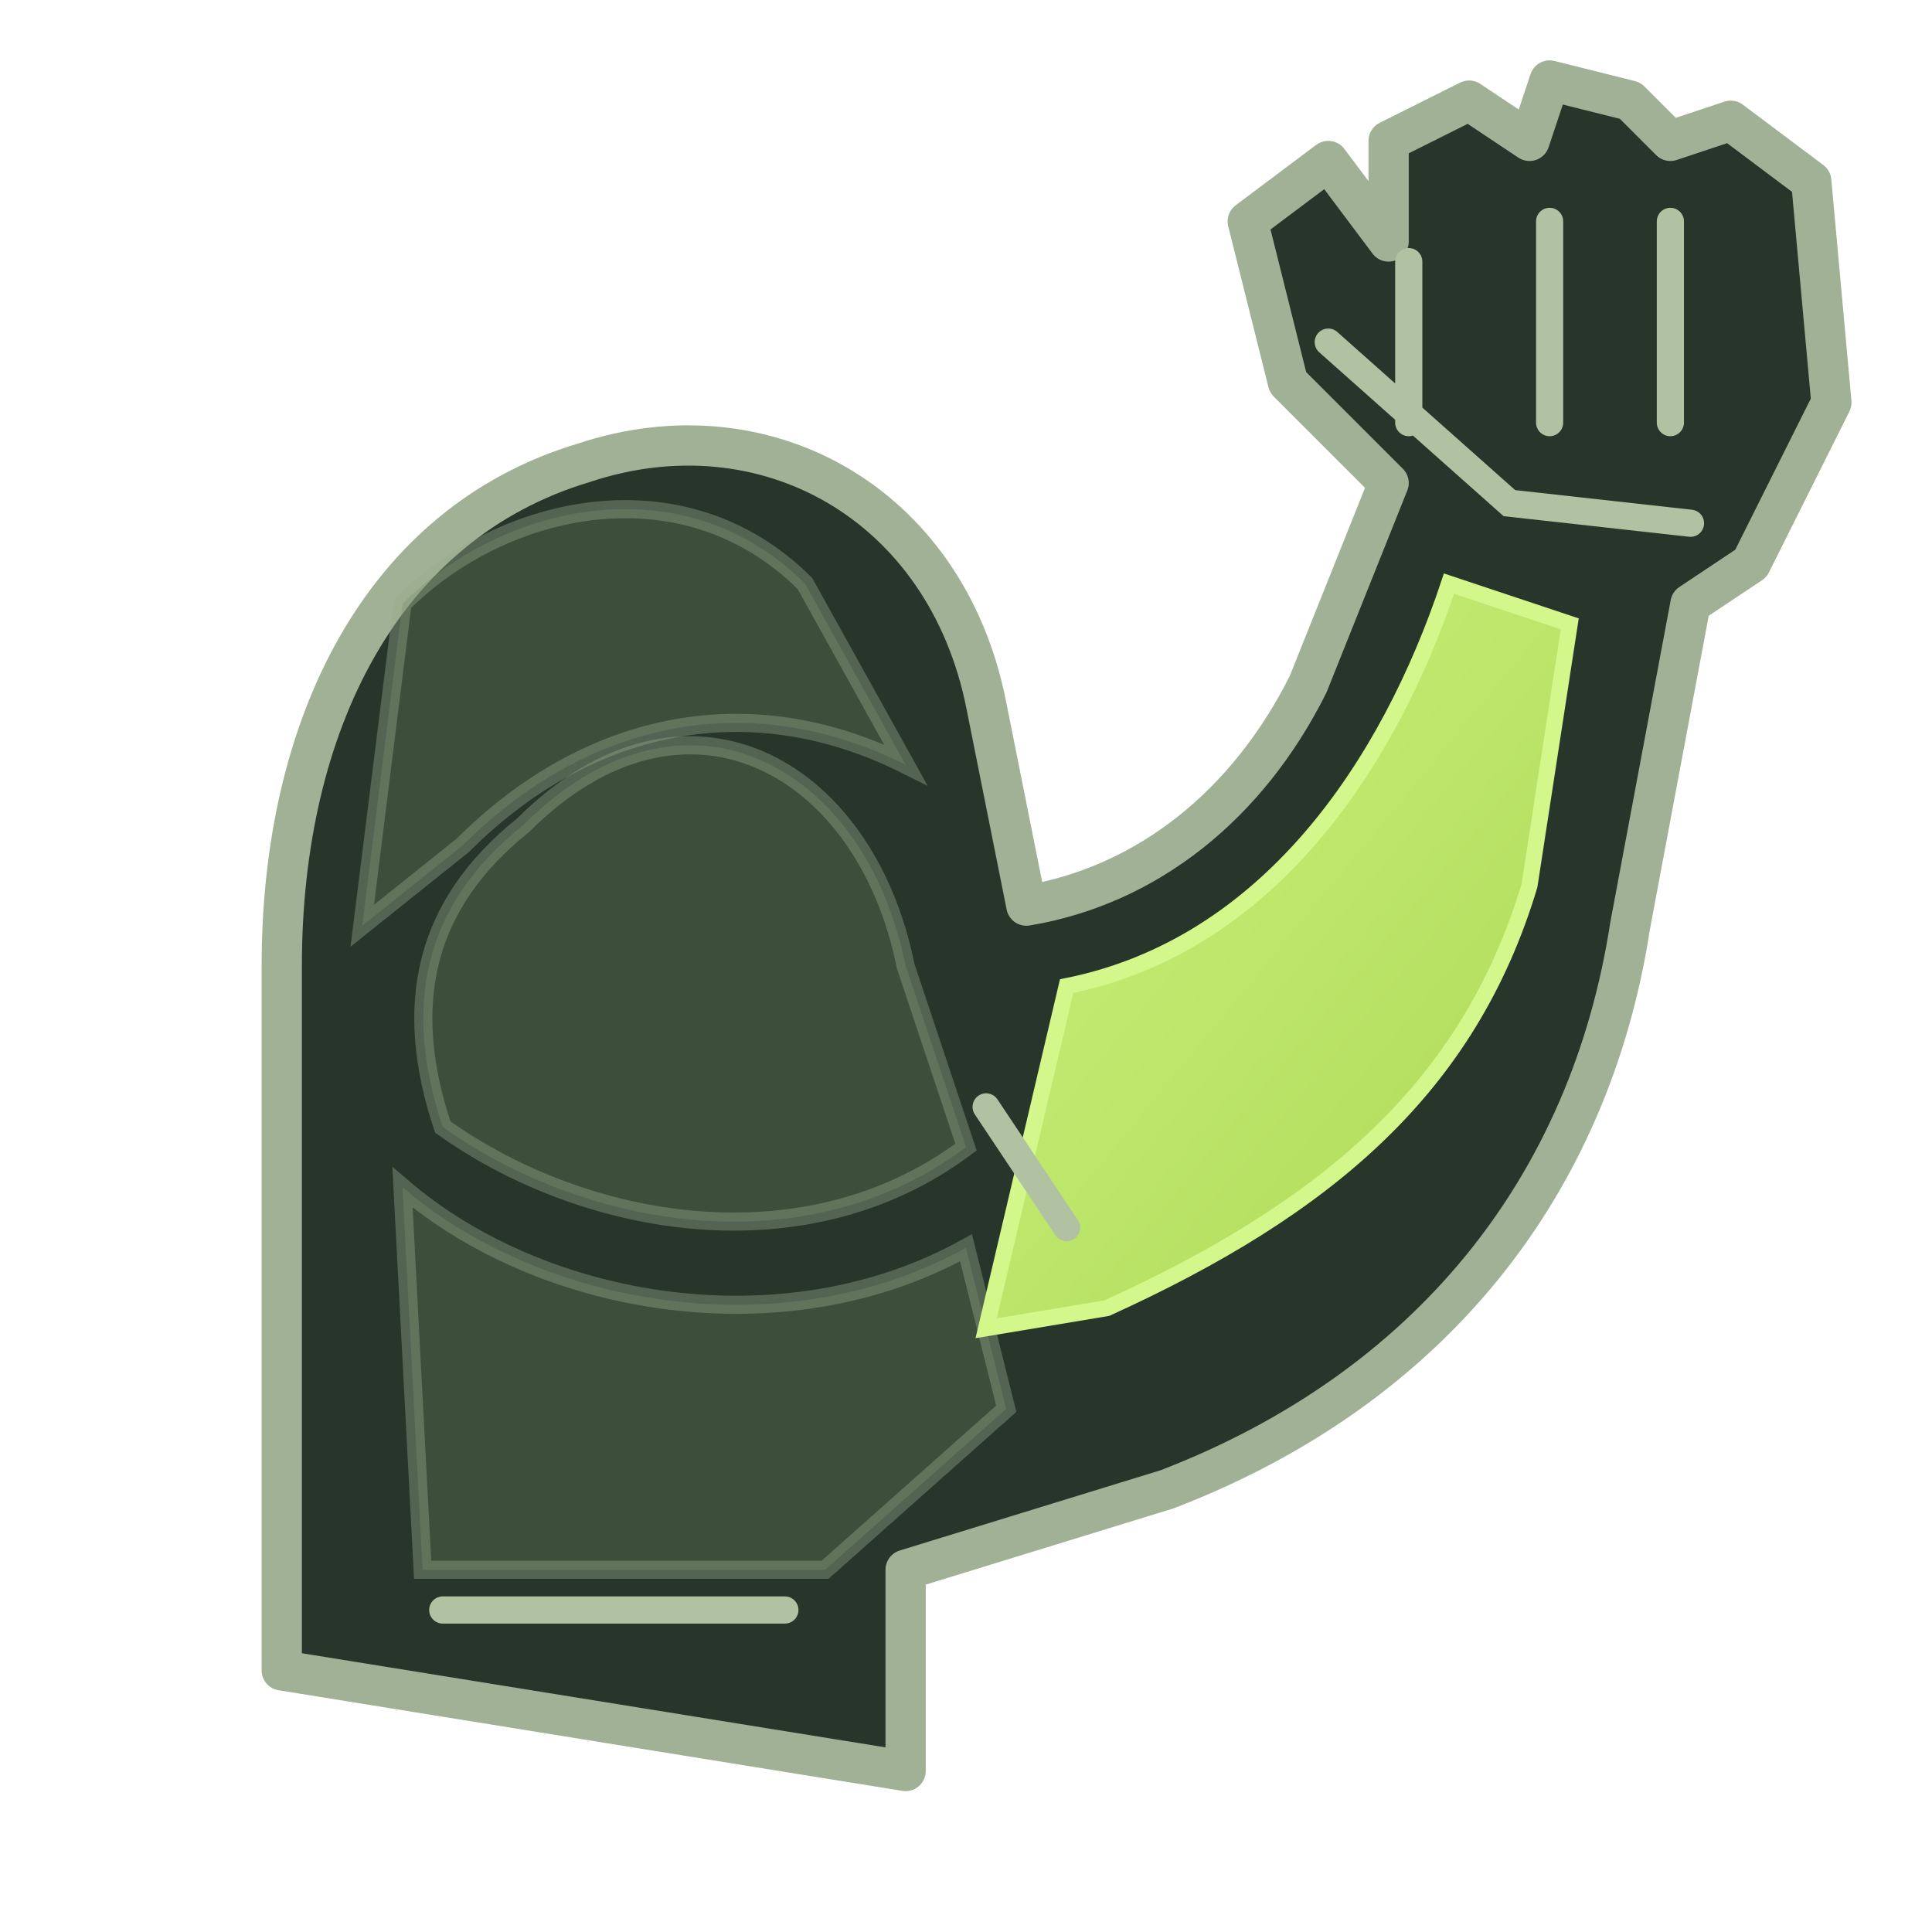
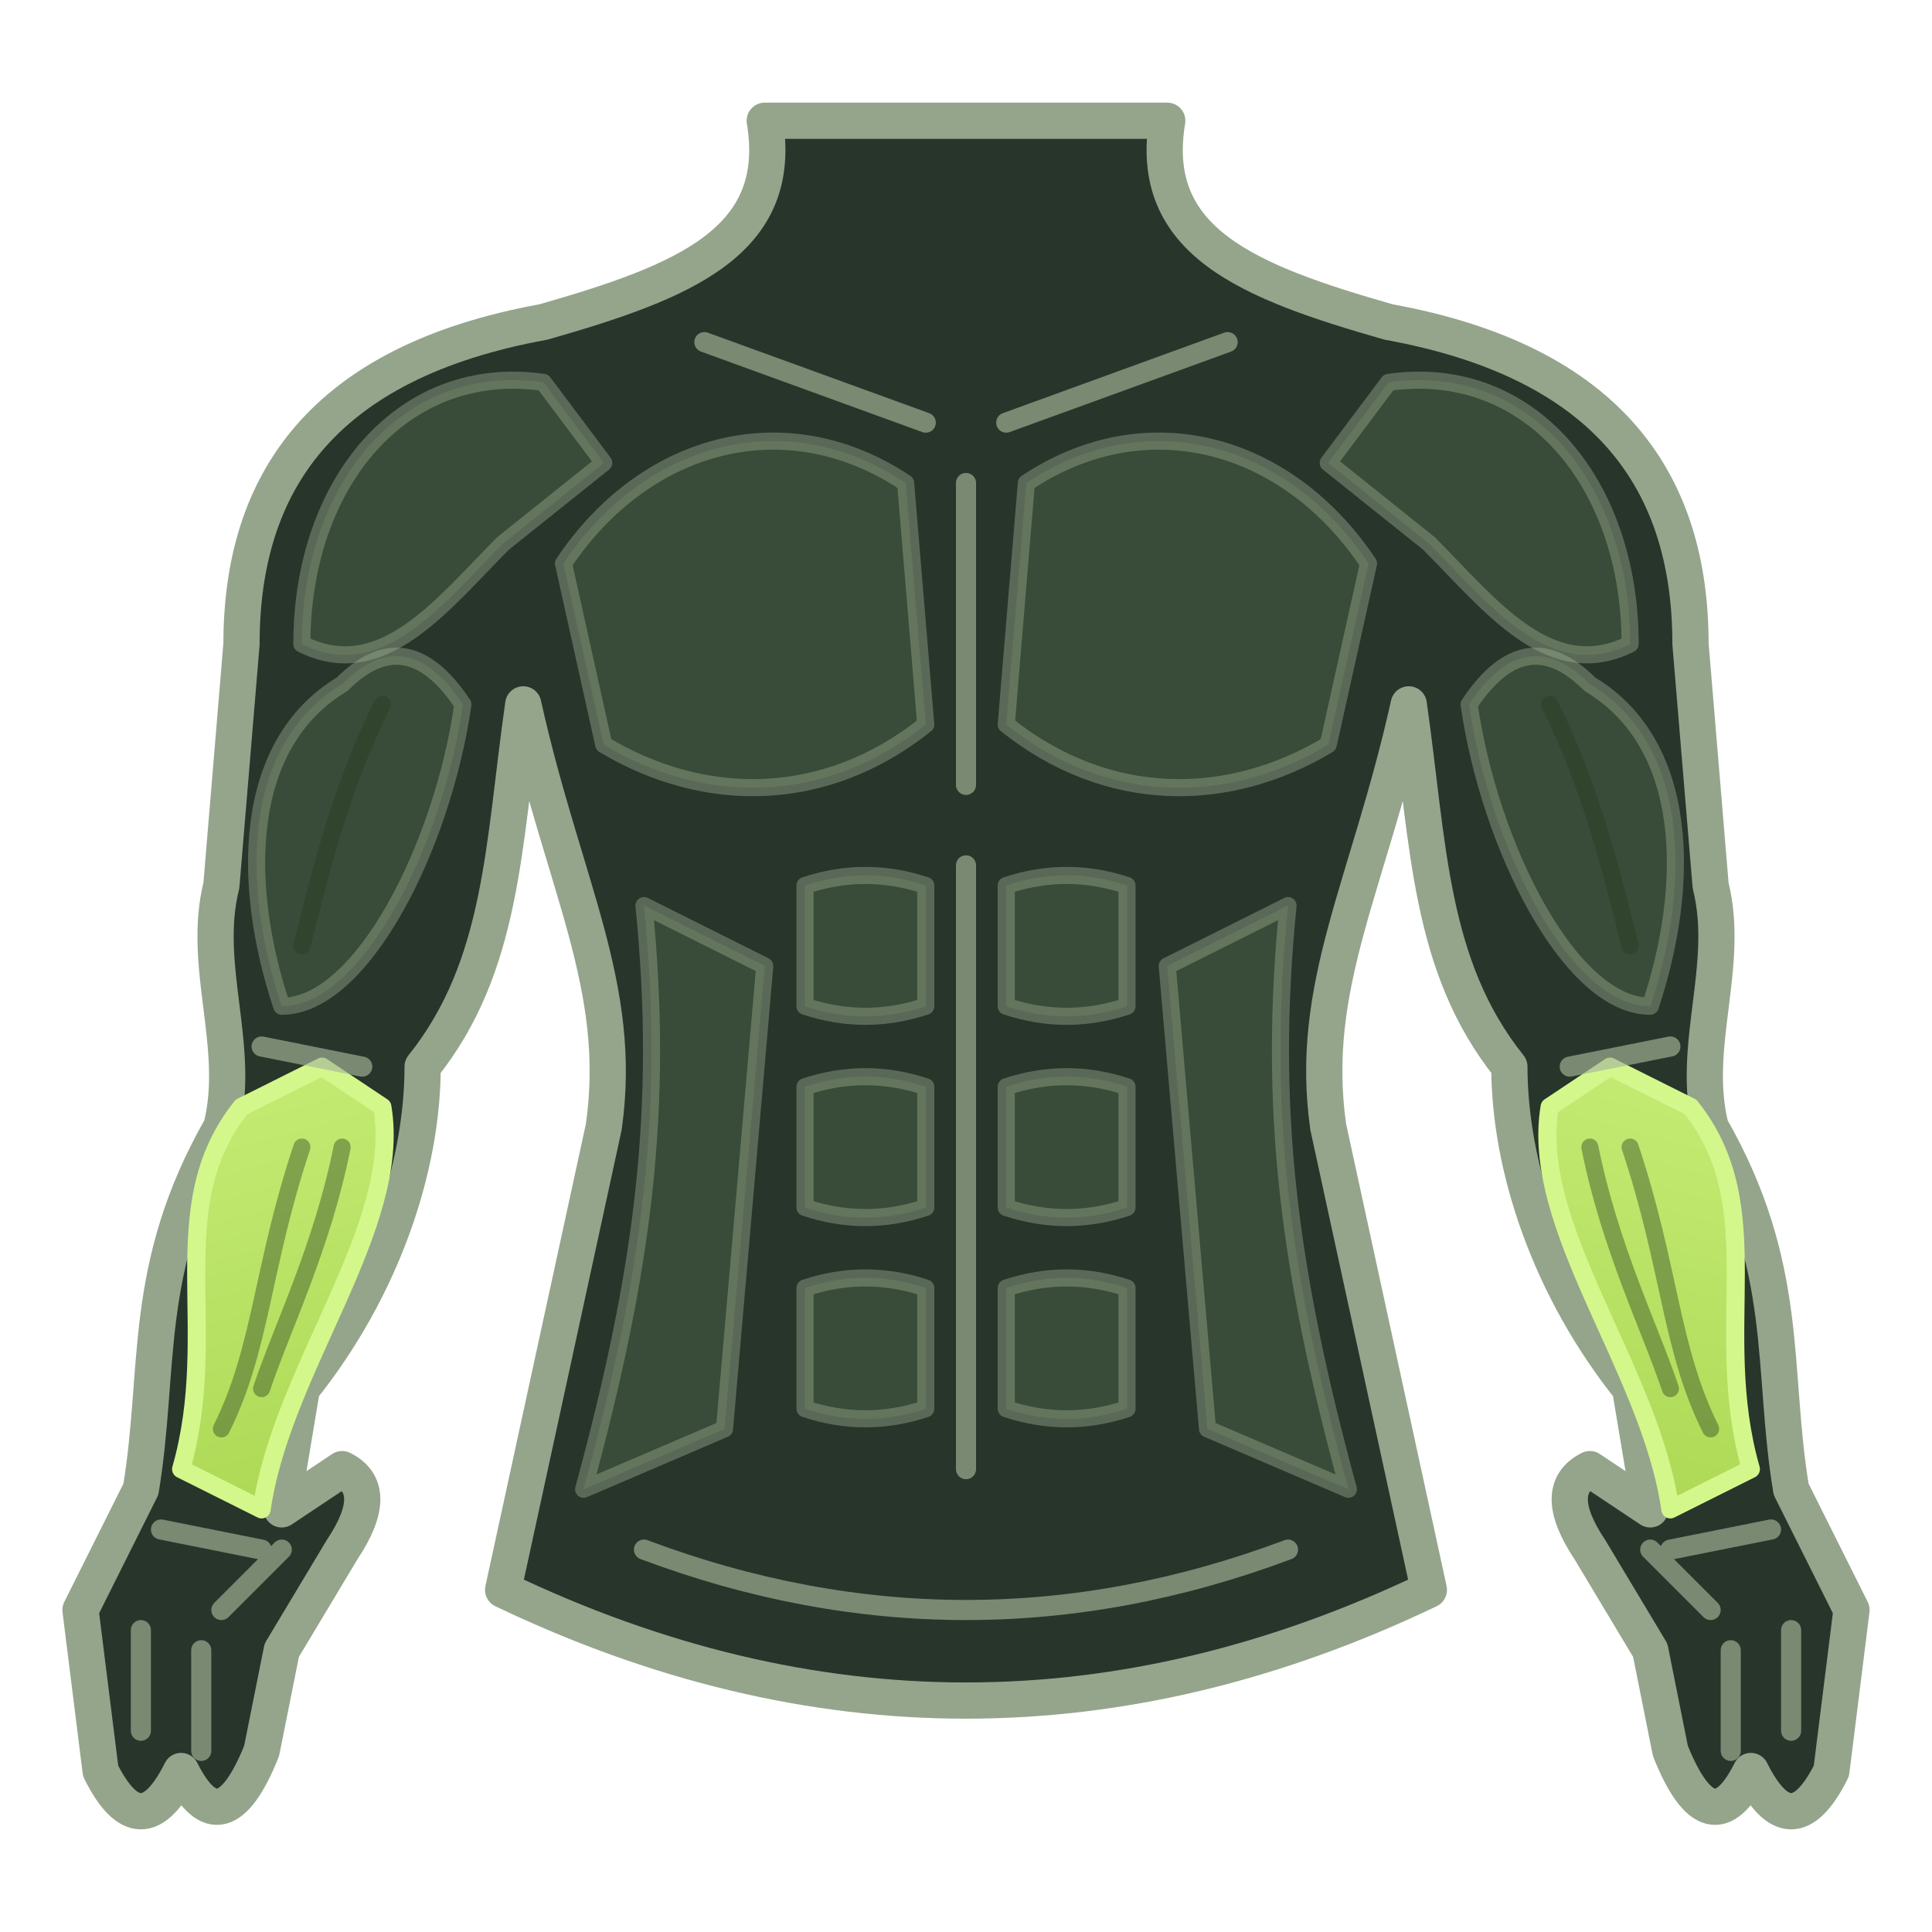
<svg xmlns="http://www.w3.org/2000/svg" viewBox="0 0 96 96" fill="none">
  <defs>
-     <clipPath id="forearms-body">
-       <path d="M14 83V48c0-12 5-22 15-25 9-3 18 2 20 12l2 10c6-1 11-5 14-11l4-10-5-5-2-8 4-3 3 4V7l4-2 3 2 1-3 4 1 2 2 3-1 4 3 1 11-4 8-3 2-3 16c-2 13-10 23-23 28l-13 4v10Z" />
-     </clipPath>
-     <linearGradient id="forearms-highlight" x1="20" y1="30" x2="78" y2="78" gradientUnits="userSpaceOnUse">
+     <linearGradient id="forearms-highlight" x1="12" y1="30" x2="25" y2="78" gradientUnits="userSpaceOnUse">
      <stop stop-color="#ddff94" />
      <stop offset="1" stop-color="#a6d44d" />
    </linearGradient>
  </defs>
-   <path d="M14 83V48c0-12 5-22 15-25 9-3 18 2 20 12l2 10c6-1 11-5 14-11l4-10-5-5-2-8 4-3 3 4V7l4-2 3 2 1-3 4 1 2 2 3-1 4 3 1 11-4 8-3 2-3 16c-2 13-10 23-23 28l-13 4v10Z" fill="#27352b" stroke="#a0b195" stroke-width="2" stroke-linejoin="round" />
-   <g clip-path="url(#forearms-body)">
-     <g fill="#667f5a" fill-opacity=".35" stroke="#9aaa8d" stroke-opacity=".4" stroke-width=".9">
-       <path d="M20 30c5-5 14-7 20-1l5 9c-8-4-16-2-22 4l-5 4Z" />
-       <path d="M26 41c8-8 17-3 19 7l3 9c-8 6-19 4-26-1-2-6-1-11 4-15Z" />
-       <path d="M20 59c7 6 19 8 28 3l2 8-9 8H21Z" />
-     </g>
-     <g fill="url(#forearms-highlight)" stroke="#d4f78c" stroke-width=".8">
-       <path d="M53 49c10-2 16-11 19-20l6 2-2 13c-3 10-10 16-21 21l-6 1Z" />
-     </g>
-     <g stroke="#b1c2a2" stroke-width="1.35" stroke-linecap="round">
-       <path d="M70 13v8m7-10v10m6-10v10M66 17l9 8 9 1M49 55l4 6M22 80h17" />
-     </g>
+   <path d="M38 6H58C57 12 62 14 69 16C80 18 84 24 84 32L85 44C86 48 84 52 85 56C89 63 88 68 89 74L92 80L91 88Q89 92 87 88Q85 92 83 87L82 82L79 77Q77 74 79 73L82 75L81 69C77 64 75 58 75 53C71 48 71 42 70 35C68 44 65 49 66 56L71 79Q48 90 25 79L30 56C31 49 28 44 26 35C25 42 25 48 21 53C21 58 19 64 15 69L14 75L17 73Q19 74 17 77L14 82L13 87Q11 92 9 88Q7 92 5 88L4 80L7 74C8 68 7 63 11 56C12 52 10 48 11 44L12 32C12 24 16 18 27 16C34 14 39 12 38 6Z" fill="#27352b" stroke="#94a58c" stroke-width="1.8" stroke-linejoin="round" />
+   <g fill="#667f5a" fill-opacity=".3" stroke="#9aaa8d" stroke-opacity=".45" stroke-width=".85" stroke-linejoin="round">
+     <path d="M27 19C20 18 15 24 15 32C19 34 22 30 25 27L30 23Z" />
+     <path d="M27 19C20 18 15 24 15 32C19 34 22 30 25 27L30 23Z" transform="translate(96 0) scale(-1 1)" />
+     <path d="M45 24C39 20 32 22 28 28L30 37C35 40 41 40 46 36Z" />
+     <path d="M45 24C39 20 32 22 28 28L30 37C35 40 41 40 46 36Z" transform="translate(96 0) scale(-1 1)" />
+     <path d="M32 45C33 55 32 63 29 74L36 71L38 48Z" />
+     <path d="M32 45C33 55 32 63 29 74L36 71L38 48Z" transform="translate(96 0) scale(-1 1)" />
+     <path d="M17 34C12 37 12 44 14 50C18 50 22 42 23 35C21 32 19 32 17 34Z" />
+     <path d="M17 34C12 37 12 44 14 50C18 50 22 42 23 35C21 32 19 32 17 34Z" transform="translate(96 0) scale(-1 1)" />
+     <path d="M40 44Q43 43 46 44V50Q43 51 40 50Z" />
+     <path d="M40 44Q43 43 46 44V50Q43 51 40 50Z" transform="translate(96 0) scale(-1 1)" />
+     <path d="M40 54Q43 53 46 54V60Q43 61 40 60Z" />
+     <path d="M40 54Q43 53 46 54V60Q43 61 40 60Z" transform="translate(96 0) scale(-1 1)" />
+     <path d="M40 64Q43 63 46 64V70Q43 71 40 70Z" />
+     <path d="M40 64Q43 63 46 64V70Q43 71 40 70Z" transform="translate(96 0) scale(-1 1)" />
+   </g>
+   <g fill="url(#forearms-highlight)" stroke="#d4f78c" stroke-width=".9" stroke-linejoin="round">
+     <path d="M12 55C8 60 11 66 9 73L13 75C14 68 20 61 19 55L16 53Z" />
+     <path d="M12 55C8 60 11 66 9 73L13 75C14 68 20 61 19 55L16 53Z" transform="translate(96 0) scale(-1 1)" />
+   </g>
+   <g stroke="#a4b798" stroke-opacity=".65" stroke-width="1" stroke-linecap="round" stroke-linejoin="round">
+     <path d="M35 17L46 21M61 17L50 21M48 24V39M48 43V73M32 77Q48 83 64 77" />
+     <path d="M13 52L18 53M8 76L13 77M7 81V86M10 82V87M14 77L11 80" />
+     <path d="M13 52L18 53M8 76L13 77M7 81V86M10 82V87M14 77L11 80" transform="translate(96 0) scale(-1 1)" />
+   </g>
+   <g stroke="#243b20" stroke-opacity=".4" stroke-width=".85" stroke-linecap="round">
+     <path d="M19 35C17 39 16 43 15 47M15 57C13 63 13 67 11 71M17 57C16 62 14 66 13 69" />
+     <path d="M19 35C17 39 16 43 15 47M15 57C13 63 13 67 11 71M17 57C16 62 14 66 13 69" transform="translate(96 0) scale(-1 1)" />
  </g>
</svg>
